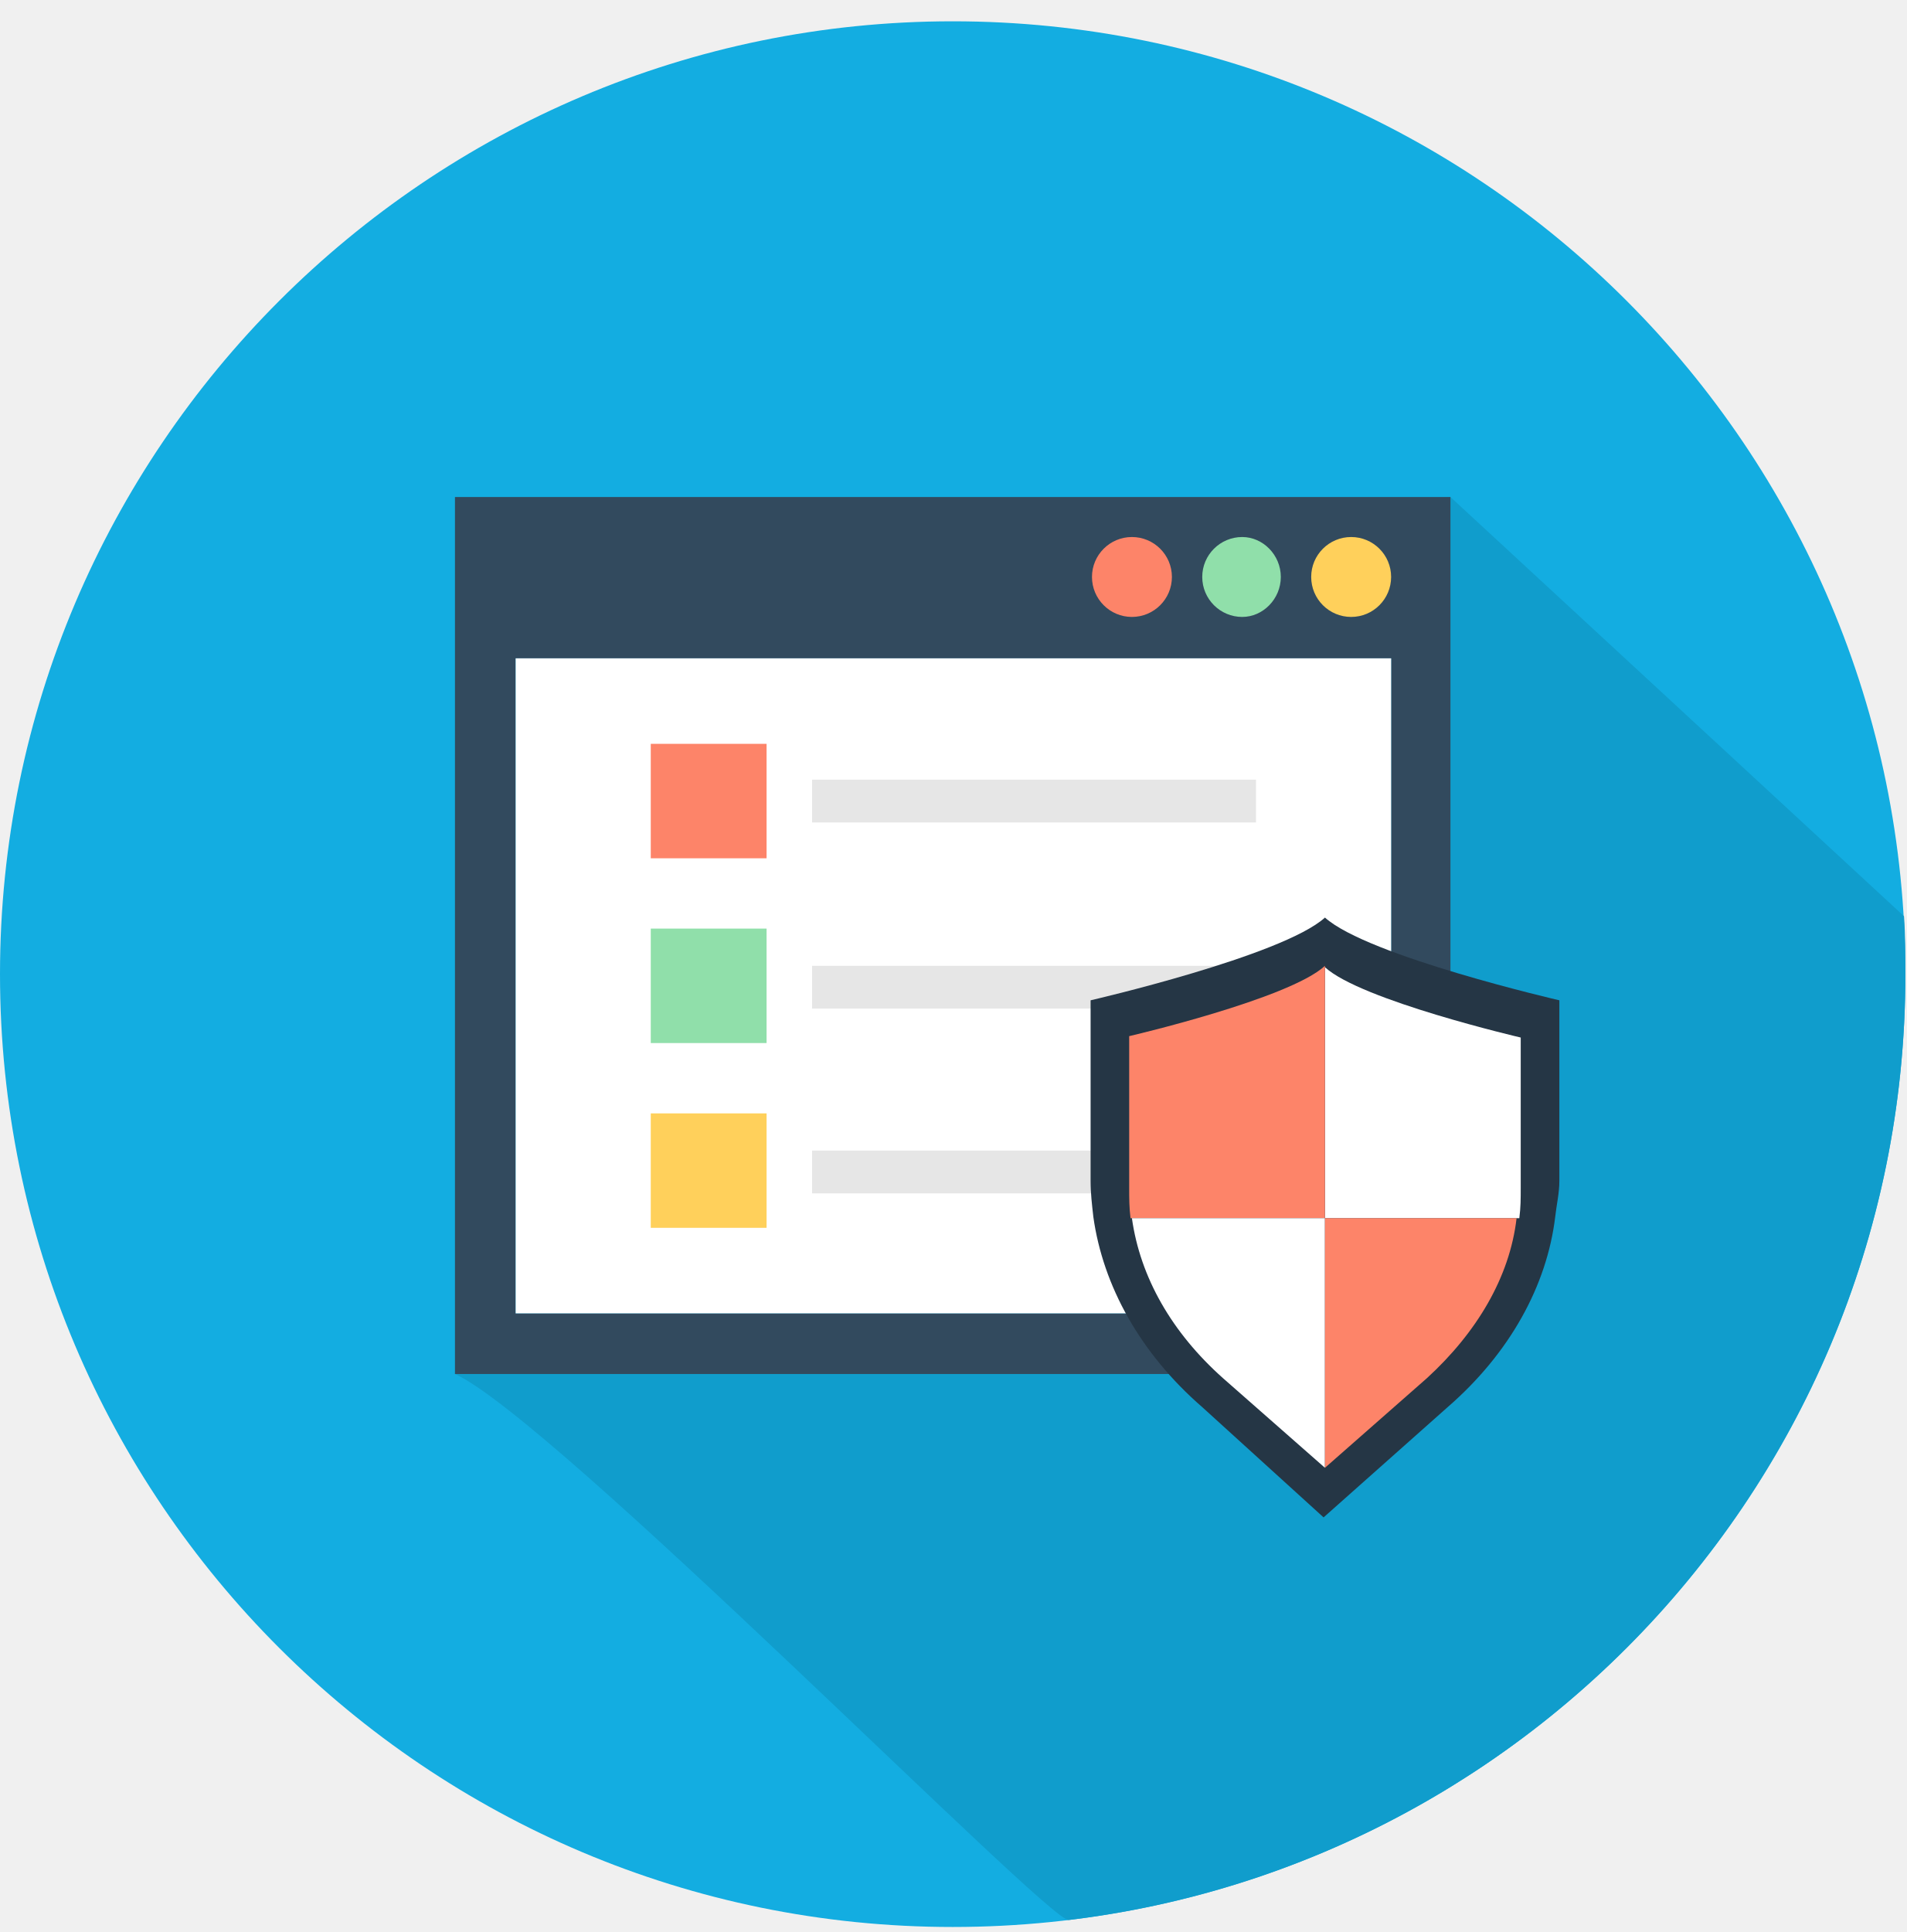
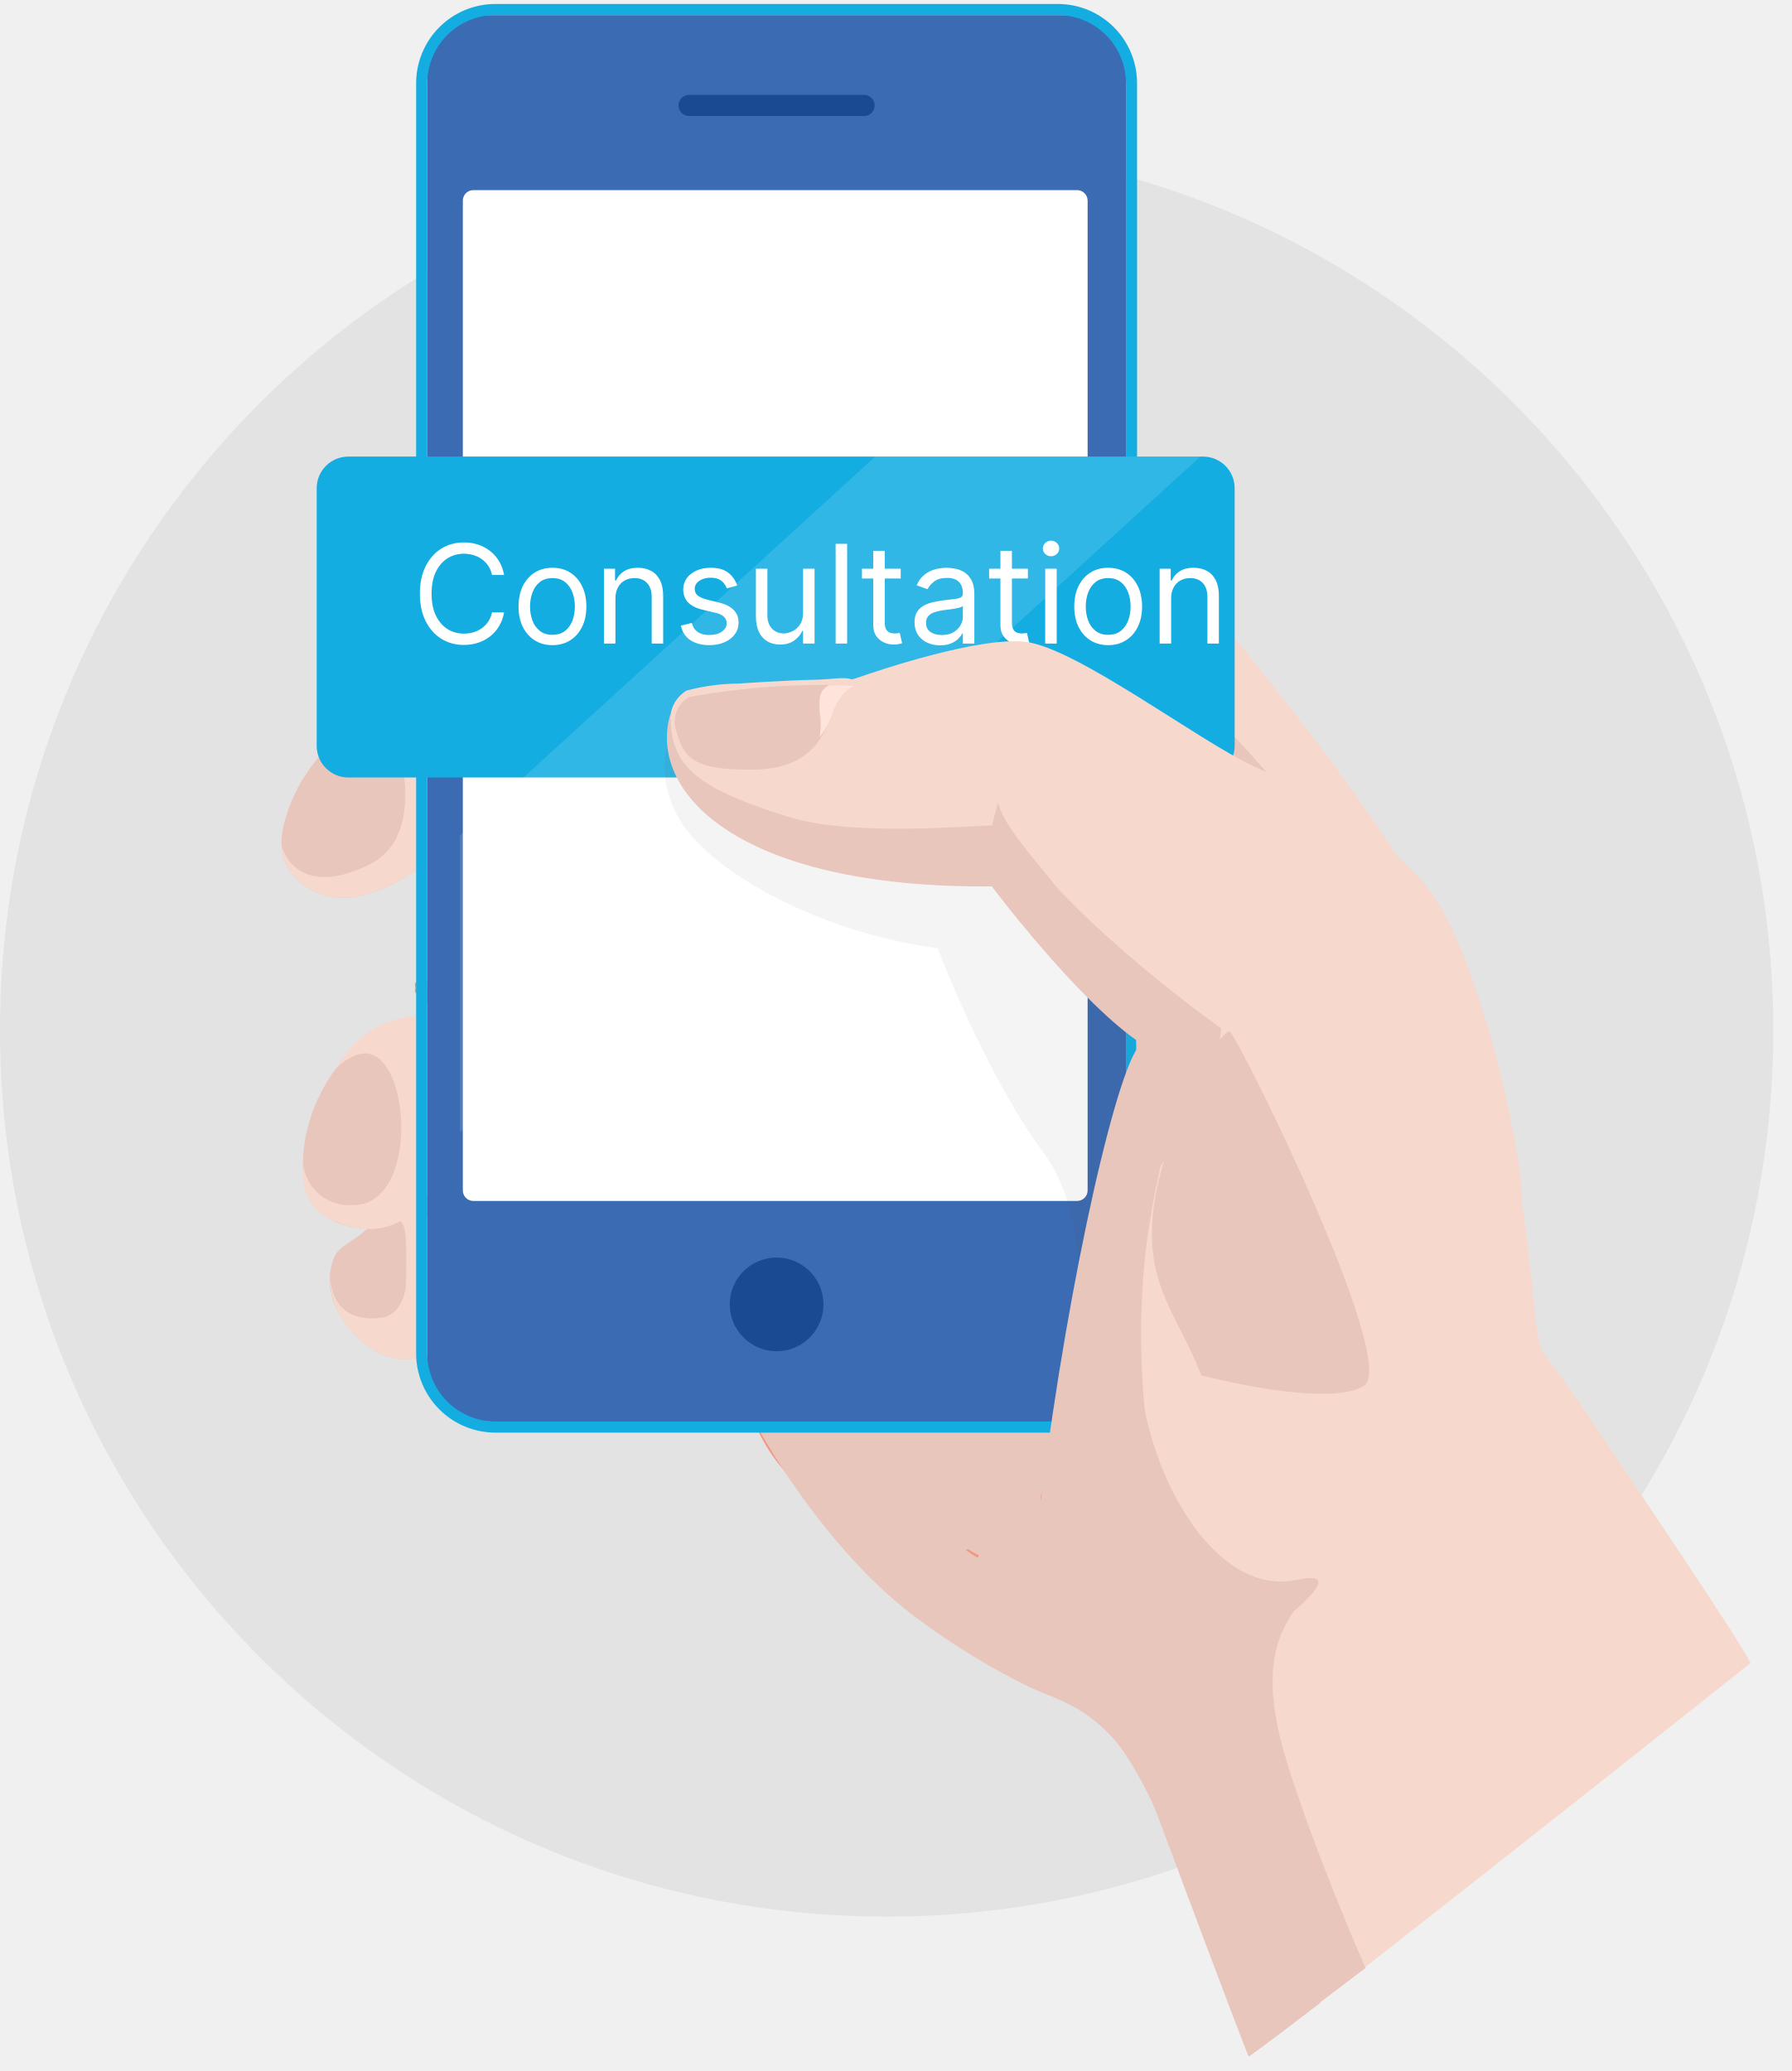
- <svg xmlns="http://www.w3.org/2000/svg" width="76" height="77" viewBox="0 0 76 77" fill="none">
-   <g clip-path="url(#clip0_5102_4793)">
-     <path fill-rule="evenodd" clip-rule="evenodd" d="M75.95 38.823C75.95 17.885 58.969 0.849 37.975 0.849C17.036 0.849 0 17.885 0 38.823C0 59.817 17.036 76.8 37.975 76.8C58.969 76.8 75.95 59.817 75.95 38.823Z" fill="#13ADE1" />
-     <path fill-rule="evenodd" clip-rule="evenodd" d="M75.95 38.824C75.95 38.054 75.95 37.284 75.895 36.516L57.816 19.809C57.045 19.809 56.77 20.303 56.002 20.303C44.35 20.303 32.698 20.303 21.102 20.303C20.279 20.303 19.508 20.303 18.685 20.303C18.685 21.127 18.685 21.897 18.685 22.72C18.685 24.04 18.685 25.36 18.685 26.732C18.685 35.415 18.685 44.155 18.685 52.837L18.135 54.761C22.037 56.52 41.712 76.522 42.591 76.522C61.388 74.271 75.95 58.224 75.95 38.824Z" fill="#109DCC" />
-     <path fill-rule="evenodd" clip-rule="evenodd" d="M20.554 26.238H55.451V52.344H20.554V26.238ZM57.816 52.344V54.761H55.451H20.554H18.135V52.344V26.238V22.172V19.809H20.554H55.451H57.816V22.172V26.238V52.344Z" fill="#324A5E" />
-     <path fill-rule="evenodd" clip-rule="evenodd" d="M47.922 22.994C47.922 23.875 48.638 24.588 49.516 24.588C50.341 24.588 51.054 23.875 51.054 22.994C51.054 22.116 50.341 21.403 49.516 21.403C48.638 21.403 47.922 22.116 47.922 22.994Z" fill="#90DFAA" />
-     <path fill-rule="evenodd" clip-rule="evenodd" d="M52.265 22.994C52.265 23.875 52.979 24.588 53.859 24.588C54.737 24.588 55.451 23.875 55.451 22.994C55.451 22.116 54.737 21.403 53.859 21.403C52.979 21.403 52.265 22.116 52.265 22.994Z" fill="#FFD05B" />
-     <path fill-rule="evenodd" clip-rule="evenodd" d="M43.527 22.994C43.527 23.875 44.241 24.588 45.119 24.588C45.999 24.588 46.713 23.875 46.713 22.994C46.713 22.116 45.999 21.403 45.119 21.403C44.241 21.403 43.527 22.116 43.527 22.994Z" fill="#FD8469" />
-     <path d="M55.452 26.238H20.555V52.344H55.452V26.238Z" fill="white" />
-     <path d="M50.065 31.074H32.37V32.778H50.065V31.074Z" fill="#E6E6E6" />
-     <path d="M50.065 38.494H32.37V40.197H50.065V38.494Z" fill="#E6E6E6" />
-     <path d="M30.556 37.009H25.94V41.571H30.556V37.009Z" fill="#90DFAA" />
-     <path d="M50.065 45.856H32.37V47.561H50.065V45.856Z" fill="#E6E6E6" />
-     <path d="M30.556 44.374H25.94V48.935H30.556V44.374Z" fill="#FFD05B" />
-     <path d="M30.556 29.646H25.94V34.207H30.556V29.646Z" fill="#FD8469" />
-     <path fill-rule="evenodd" clip-rule="evenodd" d="M52.759 60.476L47.922 56.081C45.45 53.936 43.965 51.243 43.581 48.496C43.526 48.002 43.472 47.561 43.472 47.066V39.867C43.472 39.867 51.11 38.108 52.814 36.57C54.519 38.108 62.157 39.867 62.157 39.867V47.066C62.157 47.561 62.046 48.002 61.992 48.496C61.661 51.243 60.177 53.936 57.705 56.081L52.759 60.476Z" fill="#253645" />
-     <path fill-rule="evenodd" clip-rule="evenodd" d="M60.561 48.552C60.617 48.112 60.617 47.78 60.617 47.341V41.351C60.617 41.351 54.242 39.867 52.814 38.548V48.551H60.561V48.552Z" fill="white" />
-     <path fill-rule="evenodd" clip-rule="evenodd" d="M52.813 38.494C51.383 39.814 45.01 41.296 45.01 41.296V47.341C45.01 47.781 45.01 48.112 45.064 48.552H52.813V38.494Z" fill="#FD8469" />
-     <path fill-rule="evenodd" clip-rule="evenodd" d="M45.119 48.552C45.45 50.913 46.713 53.112 48.747 54.925L52.813 58.499V48.552H45.119Z" fill="white" />
-     <path fill-rule="evenodd" clip-rule="evenodd" d="M60.452 48.552C60.177 50.913 58.859 53.112 56.88 54.925L52.814 58.499V48.552H60.452Z" fill="#FD8469" />
+ <svg xmlns="http://www.w3.org/2000/svg" width="96" height="111" viewBox="0 0 96 111" fill="none">
+   <g clip-path="url(#clip0_4759_21364)">
+     <path d="M47.518 102.727C73.761 102.727 95.036 81.453 95.036 55.209C95.036 28.966 73.761 7.691 47.518 7.691C21.274 7.691 0 28.966 0 55.209C0 81.453 21.274 102.727 47.518 102.727Z" fill="#707070" fill-opacity="0.1" />
+     <path d="M19.547 65.97C19.017 66.499 18.114 66.772 17.87 67.469C17.164 69.488 18.532 70.955 18.885 71.396C19.319 71.888 19.843 72.292 20.429 72.588C21.031 72.825 21.685 72.901 22.326 72.808C22.679 72.72 23.782 72.455 24.046 71.97C24.31 71.484 24.531 69.544 24.708 68.972C24.884 68.4 23.87 66.28 23.605 66.104C23.34 65.928 20.738 64.957 20.738 64.957L19.547 65.97Z" fill="#E8C6BC" />
+     <path d="M24.311 67.115C23.97 66.659 23.514 66.302 22.989 66.082C22.534 65.724 22.01 65.465 21.45 65.322C21.146 65.278 20.836 65.3 20.541 65.388C20.247 65.476 19.975 65.627 19.745 65.831C19.745 65.831 20.488 64.665 21.134 64.466C21.562 64.326 22.009 64.251 22.459 64.246C22.855 64.246 22.724 64.143 22.944 64.113L23.069 64.437V65.297C23.248 65.532 23.442 65.756 23.649 65.966C23.893 66.335 24.114 66.719 24.311 67.115Z" fill="#F09880" />
+     <path d="M24.132 38.738C25.027 39.037 24.059 39.067 24.406 40.093C24.753 41.119 24.993 42.857 24.669 43.686C24.346 44.516 23.641 45.823 23.122 46.129C22.603 46.435 19.4 48.939 17.018 47.853C14.636 46.767 15.005 44.838 15.321 43.788C15.647 42.703 16.181 41.693 16.893 40.813C17.674 39.812 18.474 38.441 19.342 37.964C20.027 37.568 20.761 37.261 21.524 37.053C22.478 36.841 24.193 37.158 24.067 37.318C24.021 37.792 24.043 38.27 24.132 38.738Z" fill="#E8C6BC" />
+     <path d="M17.02 47.851C15.59 47.2 15.153 46.244 15.097 45.357C15.549 46.736 17.001 47.733 19.807 46.331C22.712 44.878 21.573 40.42 21.111 39.495C20.649 38.57 20.814 37.613 22.186 37.217C22.271 37.192 22.194 37.051 22.199 36.982C22.282 36.982 22.365 36.982 22.449 36.982C22.81 38.416 23.421 43.544 23.594 45.66C23.466 45.842 23.307 46 23.123 46.126C22.604 46.433 19.401 48.936 17.02 47.851Z" fill="#F7D8CD" />
+     <path d="M20.628 56.233C21.466 56.145 22.305 56.101 22.966 56.807C23.628 57.513 24.467 58.836 24.51 59.631C24.554 60.425 24.466 61.748 24.158 62.19C23.849 62.631 22.172 65.852 19.834 65.852C17.495 65.852 16.436 64.437 16.305 63.469C16.168 62.467 16.228 61.449 16.48 60.471C16.761 59.378 17.236 58.346 17.886 57.424C18.39 56.748 18.774 56.191 19.26 56.015C19.746 55.838 20.716 55.882 20.674 56.059L20.628 56.233Z" fill="#E8C6BC" />
+     <path d="M16.243 62.397C16.318 63.036 16.637 63.621 17.133 64.029C17.63 64.438 18.265 64.639 18.906 64.591C22.77 64.624 21.939 55.114 18.935 56.62C18.326 56.881 17.83 57.351 17.536 57.945C17.851 57.428 18.196 56.929 18.567 56.451C19.039 55.826 19.651 55.319 20.353 54.972C21.056 54.625 21.83 54.447 22.613 54.453L22.583 56.495L23.641 57.91L24.171 59.454L24.127 61.131C24.046 61.729 23.867 62.311 23.598 62.852C23.361 63.185 23.178 63.553 23.055 63.943C23.023 64.007 22.143 64.99 22.143 64.99C21.433 65.55 20.011 66.517 17.52 65.254C15.98 64.471 16.243 62.397 16.243 62.397Z" fill="#F7D8CD" />
+     <path fill-rule="evenodd" clip-rule="evenodd" d="M65.698 95.097C66.244 94.548 66.586 93.83 66.67 93.061C66.684 92.931 66.691 92.8 66.69 92.67C66.691 92.621 66.681 92.573 66.663 92.528C66.644 92.483 66.616 92.442 66.581 92.408C66.496 92.327 66.411 92.244 66.326 92.162C66.246 92.079 66.14 92.024 66.025 92.007C65.91 91.991 65.793 92.012 65.691 92.069C65.62 92.104 65.556 92.154 65.505 92.216C65.454 92.277 65.416 92.348 65.394 92.425C65.346 92.595 65.297 92.765 65.253 92.934C65.228 93.022 65.227 93.116 65.251 93.204C65.274 93.293 65.321 93.374 65.386 93.438C65.433 93.487 65.482 93.535 65.534 93.581C65.549 93.592 65.561 93.609 65.566 93.627C65.57 93.646 65.569 93.665 65.561 93.683C65.458 94.007 65.279 94.302 65.039 94.543C64.799 94.784 64.505 94.964 64.182 95.069C64.146 95.089 64.104 95.096 64.063 95.087C64.023 95.078 63.987 95.054 63.964 95.02C63.921 94.966 63.871 94.918 63.815 94.877C63.752 94.829 63.678 94.796 63.599 94.78C63.521 94.764 63.44 94.765 63.363 94.785C63.172 94.829 62.983 94.881 62.797 94.936C62.722 94.957 62.653 94.994 62.593 95.044C62.534 95.093 62.485 95.155 62.451 95.225C62.417 95.295 62.398 95.371 62.396 95.448C62.393 95.526 62.407 95.603 62.437 95.675C62.46 95.724 62.49 95.768 62.528 95.806C62.592 95.875 62.668 95.936 62.731 96.008C62.775 96.066 62.831 96.113 62.896 96.145C62.961 96.177 63.032 96.194 63.104 96.193C64.08 96.185 65.012 95.791 65.698 95.097Z" fill="white" />
+     <path d="M22.879 52.614C23.453 52.599 23.408 52.335 23.658 52.599C23.869 52.953 24.013 53.342 24.084 53.747C24.15 54.021 24.178 54.303 24.17 54.586C24.2 54.88 24.186 55.056 23.994 55.027C23.811 54.997 23.644 54.903 23.524 54.762C23.39 54.578 23.267 54.387 23.155 54.189C23.065 54 22.947 53.826 22.803 53.674C22.656 53.541 22.17 53.278 22.244 53.041C22.317 52.805 22.096 52.718 22.391 52.615C22.468 52.583 22.551 52.566 22.635 52.566C22.718 52.566 22.802 52.582 22.879 52.614Z" fill="#DD996B" />
+     <path d="M17.676 68.433C17.682 68.473 17.688 68.51 17.692 68.555C17.924 70.768 19.739 70.767 20.565 70.602C21.148 70.486 21.58 69.908 21.753 69.035C21.753 68.99 21.757 68.948 21.758 68.901C21.791 66.404 21.834 65.485 21.253 65.323C20.77 65.188 21.579 64.644 21.579 64.644C21.579 64.644 22.282 64.593 22.384 64.806C22.486 65.02 23.247 65.099 23.32 65.946C23.32 65.96 23.324 65.969 23.325 65.982C23.498 65.962 23.656 65.947 23.746 65.936C23.746 65.936 24.6 66.657 24.776 66.848C24.952 67.039 24.893 67.877 24.893 68.142C24.928 68.534 24.918 68.929 24.864 69.319C24.648 69.605 24.396 69.862 24.114 70.084C24.082 70.117 23.987 70.08 23.864 69.986C23.879 70.021 23.892 70.052 23.902 70.075C23.803 70.434 23.63 70.769 23.393 71.058C23.404 71.209 23.378 71.36 23.316 71.498C23.254 71.636 23.16 71.757 23.04 71.85C22.486 72.4 23.775 72.671 23.474 72.748C22.942 72.862 22.395 72.895 21.852 72.847C21.366 72.858 20.883 72.769 20.432 72.587C20.36 72.551 20.285 72.51 20.209 72.466C20.076 72.395 19.948 72.317 19.824 72.232H19.834C19.482 71.999 19.163 71.718 18.887 71.397C18.119 70.6 17.685 69.54 17.676 68.433Z" fill="#F7D8CD" />
+     <path d="M63.555 46.406C63.555 46.406 62.804 46.019 62.408 45.761C62.011 45.504 60.687 44.559 60.467 44.473C60.247 44.387 59.981 44.13 59.761 44.087C59.54 44.044 43.172 50.314 42.907 51.688C42.643 53.062 41.319 55.725 40.348 58.99C39.377 62.254 38.672 66.548 39.026 68.524C39.379 70.499 39.908 73.162 39.908 73.162L40.7 76.512C40.7 76.512 42.2 79.046 42.333 79.304C42.466 79.563 42.95 79.862 43.083 80.12C44.172 81.473 45.384 82.723 46.703 83.853C47.437 84.435 48.13 85.066 48.776 85.743C49.904 86.511 51.083 87.2 52.305 87.805C53.428 88.333 54.506 88.95 55.53 89.651C56.455 90.295 57.816 89.326 58.434 90.228C59.052 91.13 60.995 92.564 61.262 93.295C61.529 94.025 66.839 109.893 67.004 110.101C67.168 110.308 93.811 89.14 93.811 89.14C93.525 88.291 85.248 76.119 84.807 75.431C84.366 74.744 82.601 72.339 82.601 72.339L82.336 71.137C82.336 71.137 81.65 63.797 80.944 60.791C80.238 57.784 78.92 53.905 78.65 53.146C75.752 44.997 64.855 32.555 58.119 24.649C51.855 17.296 28.436 25.248 28.436 27.274C28.436 29.299 29.625 36.531 31.111 37.688C32.598 38.845 40.028 42.027 40.028 42.027" fill="#F7D8CD" />
+     <path d="M49.658 36.028C47.412 34.84 48.074 32.464 46.753 29.688C45.431 26.912 48.073 24.8 49.129 22.819C49.408 22.347 49.788 21.942 50.242 21.635C53.569 21.831 53.127 24.956 54.791 26.964C56.525 29.057 60.65 25.028 60.984 28.252C61.132 29.688 61.231 34.196 62.618 35.681C66.535 39.879 70.059 43.461 72.821 47.966C71.195 48.475 70.83 47.803 68.942 47.52C66.3 47.124 61.544 41.84 58.111 39.199C58.112 39.198 51.903 37.217 49.658 36.028Z" fill="#E8C6BC" />
+     <path d="M63.555 47.085C63.555 47.085 62.806 46.689 62.408 46.423C62.011 46.157 60.687 45.188 60.467 45.099C60.247 45.011 59.981 44.746 59.761 44.703C59.711 44.693 58.806 45.026 57.444 45.56C58.976 47.978 61.645 51.733 61.645 51.733C62.214 49.38 63.041 48.241 64.427 47.449L63.555 47.085Z" fill="#F09880" />
+     <path d="M50.054 48.595C50.406 47.736 54.377 43.355 54.377 43.355C54.377 43.355 57.643 43.822 58.304 43.932C59.359 44.157 60.381 44.511 61.348 44.987C62.102 45.516 64.983 47.024 64.983 47.024C63.116 48.438 65.759 48.627 65.478 63.611C65.214 77.783 51.511 81.162 56.265 85.019C58.543 86.867 47.17 82.993 47.122 84.665C45.762 83.394 44.501 82.022 43.349 80.561C42.803 79.939 42.435 79.276 42.112 78.916C33.592 69.396 49.7 49.454 50.054 48.595Z" fill="#F09880" />
+     <path opacity="0.3" d="M23.266 66.244C23.474 66.567 23.743 66.845 24.058 67.063V68.72C23.959 68.739 23.858 68.753 23.787 68.773C23.607 68.79 23.427 68.756 23.265 68.675L23.266 66.244Z" fill="#BBB9C6" />
+     <path opacity="0.3" d="M23.266 53.07C23.474 53.393 23.743 53.671 24.058 53.889V55.546C23.959 55.566 23.858 55.579 23.787 55.602C23.607 55.618 23.427 55.584 23.265 55.505L23.266 53.07Z" fill="#BBB9C6" />
+     <path d="M25.128 57.904C25.071 58.963 24.981 62.287 23.452 63.64V61.112L25.128 57.904Z" fill="#9896AA" />
+     <path opacity="0.5" d="M25.127 70.367C25.07 71.426 25.017 73.26 23.486 74.61L23.449 73.571L25.127 70.367Z" fill="#9896AA" />
+     <path d="M42.756 74.746C43.762 76.225 44.165 81.101 45.502 82.423C45.481 82.368 45.469 82.311 45.466 82.253C45.466 82.06 45.995 81.609 46.194 81.415C46.392 81.222 51.025 80.192 51.025 80.192C49.416 80.709 48.762 81.418 48.714 82.214C50.131 81.86 52.021 81.44 52.021 81.44C49.56 82.232 49.325 83.472 50.102 84.784C51.6 86.176 53.247 87.399 55.013 88.431C57.332 89.747 59.623 88.375 60.374 89.766C60.814 90.583 62.162 96.089 62.191 97.587C62.191 97.587 60.875 94.431 59.509 93.005C57.96 91.392 56.593 91.057 55.224 90.449C53.151 89.434 51.175 88.234 49.319 86.864C44.265 83.23 40.147 76.172 39.62 74.398L42.756 74.746Z" fill="#E8C6BC" />
+     <path d="M39.702 72.232C42.141 71.796 48.567 70.656 49.74 70.529C51.195 70.373 58.209 72.656 58.209 72.656C58.075 74.145 57.808 75.618 57.409 77.058C54.282 85.47 46.339 84.281 43.414 80.679C42.227 79.13 41.238 77.439 40.473 75.644L40.184 76.175C39.981 75.218 39.884 74.241 39.896 73.263C39.835 72.949 39.768 72.596 39.702 72.232Z" fill="#E8C6BC" />
+     <path d="M56.95 0.809H26.291C24.416 0.809 22.896 2.328 22.896 4.203V72.795C22.896 74.669 24.416 76.189 26.291 76.189H56.95C58.824 76.189 60.344 74.669 60.344 72.795V4.203C60.344 2.328 58.824 0.809 56.95 0.809Z" fill="#3B6BB2" />
+     <path d="M56.696 0.808C57.662 0.811 58.588 1.196 59.272 1.879C59.955 2.563 60.34 3.489 60.343 4.456V72.541C60.34 73.507 59.955 74.433 59.272 75.117C58.588 75.8 57.662 76.186 56.696 76.188H26.544C25.578 76.186 24.652 75.8 23.968 75.117C23.285 74.433 22.9 73.507 22.897 72.541V4.456C22.9 3.489 23.285 2.563 23.968 1.879C24.652 1.196 25.578 0.811 26.544 0.808H56.696ZM56.696 0.213H26.544C25.419 0.215 24.341 0.662 23.546 1.457C22.75 2.253 22.303 3.331 22.302 4.456V72.541C22.303 73.666 22.75 74.744 23.546 75.54C24.341 76.335 25.419 76.782 26.544 76.784H56.696C57.821 76.782 58.899 76.335 59.695 75.54C60.49 74.744 60.937 73.666 60.938 72.541V4.456C60.937 3.331 60.49 2.252 59.695 1.457C58.899 0.661 57.821 0.214 56.696 0.213V0.213Z" fill="#14ADE2" />
+     <path d="M57.722 10.19H25.369C25.057 10.19 24.804 10.443 24.804 10.755V63.803C24.804 64.115 25.057 64.368 25.369 64.368H57.722C58.035 64.368 58.288 64.115 58.288 63.803V10.755C58.288 10.443 58.035 10.19 57.722 10.19Z" fill="white" />
+     <path d="M36.93 5.652H46.308" stroke="#194A92" stroke-width="1.131" stroke-miterlimit="10" stroke-linecap="round" />
+     <path d="M39.11 69.912C39.11 69.416 39.257 68.931 39.533 68.518C39.809 68.105 40.201 67.783 40.66 67.593C41.118 67.403 41.623 67.354 42.11 67.451C42.597 67.547 43.044 67.787 43.395 68.138C43.746 68.489 43.985 68.936 44.082 69.423C44.179 69.909 44.129 70.414 43.939 70.873C43.749 71.332 43.427 71.724 43.015 71.999C42.602 72.275 42.117 72.422 41.62 72.422C41.291 72.422 40.964 72.358 40.66 72.231C40.355 72.105 40.078 71.92 39.845 71.687C39.612 71.454 39.427 71.177 39.301 70.873C39.175 70.568 39.11 70.242 39.11 69.912Z" fill="#194A92" />
+     <path d="M64.471 24.471H18.669C17.732 24.471 16.972 25.23 16.972 26.168V39.975C16.972 40.912 17.732 41.672 18.669 41.672H64.471C65.408 41.672 66.168 40.912 66.168 39.975V26.168C66.168 25.23 65.408 24.471 64.471 24.471Z" fill="#14ADE2" />
+     <path d="M27.015 30.817H26.367C26.329 30.631 26.262 30.467 26.166 30.326C26.072 30.185 25.957 30.067 25.821 29.971C25.687 29.873 25.538 29.8 25.375 29.752C25.211 29.703 25.041 29.678 24.863 29.678C24.539 29.678 24.246 29.76 23.983 29.924C23.722 30.088 23.514 30.329 23.359 30.647C23.206 30.966 23.129 31.357 23.129 31.82C23.129 32.283 23.206 32.674 23.359 32.992C23.514 33.311 23.722 33.552 23.983 33.716C24.246 33.88 24.539 33.961 24.863 33.961C25.041 33.961 25.211 33.937 25.375 33.888C25.538 33.84 25.687 33.767 25.821 33.672C25.957 33.574 26.072 33.455 26.166 33.314C26.262 33.171 26.329 33.007 26.367 32.823H27.015C26.966 33.096 26.877 33.341 26.748 33.557C26.62 33.773 26.459 33.956 26.268 34.108C26.076 34.257 25.861 34.371 25.623 34.45C25.386 34.528 25.133 34.567 24.863 34.567C24.407 34.567 24.001 34.456 23.646 34.233C23.291 34.01 23.011 33.693 22.808 33.282C22.604 32.871 22.502 32.384 22.502 31.82C22.502 31.256 22.604 30.768 22.808 30.358C23.011 29.947 23.291 29.63 23.646 29.407C24.001 29.184 24.407 29.073 24.863 29.073C25.133 29.073 25.386 29.112 25.623 29.19C25.861 29.268 26.076 29.384 26.268 29.535C26.459 29.685 26.62 29.867 26.748 30.083C26.877 30.297 26.966 30.542 27.015 30.817ZM29.607 34.578C29.245 34.578 28.928 34.492 28.654 34.319C28.383 34.147 28.17 33.906 28.017 33.596C27.866 33.286 27.79 32.924 27.79 32.509C27.79 32.092 27.866 31.727 28.017 31.415C28.17 31.104 28.383 30.862 28.654 30.689C28.928 30.517 29.245 30.431 29.607 30.431C29.97 30.431 30.286 30.517 30.558 30.689C30.831 30.862 31.044 31.104 31.195 31.415C31.348 31.727 31.425 32.092 31.425 32.509C31.425 32.924 31.348 33.286 31.195 33.596C31.044 33.906 30.831 34.147 30.558 34.319C30.286 34.492 29.97 34.578 29.607 34.578ZM29.607 34.024C29.883 34.024 30.109 33.954 30.286 33.812C30.464 33.672 30.595 33.486 30.681 33.256C30.766 33.026 30.809 32.778 30.809 32.509C30.809 32.241 30.766 31.991 30.681 31.76C30.595 31.528 30.464 31.341 30.286 31.198C30.109 31.056 29.883 30.984 29.607 30.984C29.332 30.984 29.106 31.056 28.928 31.198C28.751 31.341 28.619 31.528 28.534 31.76C28.449 31.991 28.406 32.241 28.406 32.509C28.406 32.778 28.449 33.026 28.534 33.256C28.619 33.486 28.751 33.672 28.928 33.812C29.106 33.954 29.332 34.024 29.607 34.024ZM32.982 32.081V34.494H32.366V30.483H32.961V31.11H33.014C33.108 30.906 33.25 30.742 33.442 30.619C33.633 30.493 33.88 30.431 34.183 30.431C34.455 30.431 34.693 30.486 34.896 30.598C35.1 30.707 35.258 30.875 35.372 31.099C35.485 31.322 35.541 31.604 35.541 31.945V34.494H34.925V31.987C34.925 31.672 34.843 31.427 34.68 31.251C34.516 31.073 34.291 30.984 34.006 30.984C33.809 30.984 33.633 31.027 33.478 31.112C33.325 31.198 33.204 31.322 33.115 31.486C33.026 31.649 32.982 31.848 32.982 32.081ZM39.509 31.381L38.955 31.538C38.92 31.446 38.869 31.356 38.801 31.269C38.735 31.18 38.645 31.107 38.53 31.05C38.415 30.992 38.268 30.963 38.088 30.963C37.843 30.963 37.638 31.02 37.474 31.133C37.313 31.245 37.232 31.387 37.232 31.559C37.232 31.712 37.287 31.833 37.399 31.922C37.51 32.011 37.684 32.085 37.921 32.144L38.517 32.29C38.875 32.377 39.142 32.51 39.318 32.69C39.494 32.867 39.582 33.096 39.582 33.376C39.582 33.606 39.516 33.812 39.383 33.993C39.253 34.174 39.07 34.317 38.835 34.421C38.6 34.526 38.327 34.578 38.015 34.578C37.606 34.578 37.267 34.489 36.999 34.311C36.731 34.134 36.561 33.874 36.49 33.533L37.075 33.387C37.131 33.603 37.236 33.765 37.391 33.873C37.548 33.98 37.752 34.035 38.005 34.035C38.292 34.035 38.52 33.974 38.689 33.852C38.859 33.728 38.945 33.58 38.945 33.408C38.945 33.269 38.896 33.152 38.799 33.058C38.701 32.962 38.551 32.891 38.349 32.844L37.681 32.687C37.313 32.6 37.044 32.465 36.871 32.282C36.701 32.098 36.615 31.867 36.615 31.59C36.615 31.364 36.679 31.164 36.806 30.989C36.935 30.815 37.11 30.679 37.331 30.579C37.554 30.48 37.806 30.431 38.088 30.431C38.485 30.431 38.797 30.518 39.023 30.692C39.251 30.866 39.413 31.096 39.509 31.381ZM43.038 32.854V30.483H43.654V34.494H43.038V33.815H42.996C42.902 34.019 42.756 34.192 42.557 34.335C42.359 34.476 42.108 34.546 41.805 34.546C41.554 34.546 41.331 34.492 41.136 34.382C40.941 34.27 40.788 34.103 40.677 33.88C40.566 33.656 40.51 33.373 40.51 33.032V30.483H41.126V32.99C41.126 33.282 41.208 33.516 41.371 33.69C41.537 33.864 41.748 33.951 42.004 33.951C42.157 33.951 42.313 33.912 42.471 33.833C42.631 33.755 42.765 33.635 42.873 33.473C42.983 33.311 43.038 33.105 43.038 32.854ZM45.399 29.146V34.494H44.783V29.146H45.399ZM48.272 30.483V31.005H46.194V30.483H48.272ZM46.8 29.522H47.416V33.345C47.416 33.519 47.441 33.65 47.492 33.737C47.544 33.822 47.61 33.88 47.69 33.909C47.772 33.937 47.858 33.951 47.949 33.951C48.017 33.951 48.072 33.947 48.116 33.941C48.159 33.932 48.194 33.925 48.22 33.92L48.346 34.473C48.304 34.489 48.245 34.505 48.171 34.52C48.096 34.538 48.001 34.546 47.886 34.546C47.712 34.546 47.541 34.509 47.374 34.434C47.209 34.359 47.071 34.245 46.961 34.092C46.853 33.939 46.8 33.745 46.8 33.512V29.522ZM50.38 34.588C50.126 34.588 49.895 34.54 49.688 34.444C49.481 34.347 49.316 34.207 49.194 34.024C49.072 33.84 49.011 33.617 49.011 33.355C49.011 33.126 49.057 32.939 49.147 32.797C49.238 32.652 49.359 32.539 49.51 32.457C49.662 32.375 49.829 32.314 50.012 32.274C50.196 32.233 50.382 32.2 50.568 32.175C50.812 32.144 51.009 32.12 51.161 32.105C51.314 32.087 51.425 32.059 51.495 32.018C51.566 31.978 51.602 31.909 51.602 31.809V31.789C51.602 31.531 51.532 31.331 51.391 31.188C51.251 31.045 51.04 30.974 50.756 30.974C50.462 30.974 50.231 31.038 50.064 31.167C49.897 31.296 49.779 31.433 49.711 31.58L49.126 31.371C49.231 31.127 49.37 30.937 49.544 30.802C49.72 30.664 49.912 30.568 50.119 30.514C50.328 30.459 50.533 30.431 50.735 30.431C50.864 30.431 51.012 30.446 51.179 30.478C51.348 30.507 51.511 30.569 51.667 30.663C51.826 30.757 51.957 30.899 52.062 31.089C52.166 31.279 52.218 31.533 52.218 31.851V34.494H51.602V33.951H51.571C51.529 34.038 51.459 34.131 51.362 34.23C51.264 34.33 51.135 34.414 50.973 34.484C50.811 34.553 50.613 34.588 50.38 34.588ZM50.474 34.035C50.718 34.035 50.923 33.987 51.09 33.891C51.259 33.795 51.386 33.672 51.471 33.52C51.559 33.369 51.602 33.209 51.602 33.042V32.478C51.576 32.509 51.519 32.538 51.43 32.564C51.343 32.589 51.242 32.61 51.127 32.63C51.014 32.647 50.903 32.663 50.795 32.676C50.689 32.689 50.603 32.699 50.537 32.708C50.376 32.729 50.227 32.763 50.087 32.81C49.95 32.855 49.838 32.924 49.753 33.016C49.67 33.107 49.628 33.23 49.628 33.387C49.628 33.601 49.707 33.763 49.865 33.873C50.026 33.98 50.228 34.035 50.474 34.035ZM55.088 30.483V31.005H53.009V30.483H55.088ZM53.615 29.522H54.231V33.345C54.231 33.519 54.256 33.65 54.307 33.737C54.359 33.822 54.425 33.88 54.505 33.909C54.587 33.937 54.673 33.951 54.764 33.951C54.832 33.951 54.888 33.947 54.931 33.941C54.975 33.932 55.009 33.925 55.035 33.92L55.161 34.473C55.119 34.489 55.061 34.505 54.986 34.52C54.911 34.538 54.816 34.546 54.701 34.546C54.527 34.546 54.356 34.509 54.189 34.434C54.024 34.359 53.886 34.245 53.777 34.092C53.669 33.939 53.615 33.745 53.615 33.512V29.522ZM56.015 34.494V30.483H56.631V34.494H56.015ZM56.328 29.814C56.208 29.814 56.105 29.773 56.017 29.692C55.932 29.61 55.889 29.511 55.889 29.396C55.889 29.282 55.932 29.183 56.017 29.101C56.105 29.02 56.208 28.979 56.328 28.979C56.448 28.979 56.551 29.02 56.636 29.101C56.723 29.183 56.767 29.282 56.767 29.396C56.767 29.511 56.723 29.61 56.636 29.692C56.551 29.773 56.448 29.814 56.328 29.814ZM59.389 34.578C59.027 34.578 58.71 34.492 58.436 34.319C58.165 34.147 57.952 33.906 57.799 33.596C57.648 33.286 57.572 32.924 57.572 32.509C57.572 32.092 57.648 31.727 57.799 31.415C57.952 31.104 58.165 30.862 58.436 30.689C58.71 30.517 59.027 30.431 59.389 30.431C59.752 30.431 60.069 30.517 60.34 30.689C60.614 30.862 60.826 31.104 60.977 31.415C61.13 31.727 61.207 32.092 61.207 32.509C61.207 32.924 61.13 33.286 60.977 33.596C60.826 33.906 60.614 34.147 60.34 34.319C60.069 34.492 59.752 34.578 59.389 34.578ZM59.389 34.024C59.665 34.024 59.891 33.954 60.069 33.812C60.246 33.672 60.377 33.486 60.463 33.256C60.548 33.026 60.591 32.778 60.591 32.509C60.591 32.241 60.548 31.991 60.463 31.76C60.377 31.528 60.246 31.341 60.069 31.198C59.891 31.056 59.665 30.984 59.389 30.984C59.114 30.984 58.888 31.056 58.711 31.198C58.533 31.341 58.401 31.528 58.316 31.76C58.231 31.991 58.188 32.241 58.188 32.509C58.188 32.778 58.231 33.026 58.316 33.256C58.401 33.486 58.533 33.672 58.711 33.812C58.888 33.954 59.114 34.024 59.389 34.024ZM62.764 32.081V34.494H62.148V30.483H62.743V31.11H62.796C62.89 30.906 63.032 30.742 63.224 30.619C63.415 30.493 63.663 30.431 63.965 30.431C64.237 30.431 64.475 30.486 64.678 30.598C64.882 30.707 65.041 30.875 65.154 31.099C65.267 31.322 65.323 31.604 65.323 31.945V34.494H64.707V31.987C64.707 31.672 64.625 31.427 64.462 31.251C64.298 31.073 64.073 30.984 63.788 30.984C63.591 30.984 63.415 31.027 63.26 31.112C63.107 31.198 62.986 31.322 62.897 31.486C62.809 31.649 62.764 31.848 62.764 32.081Z" fill="white" />
+     <path opacity="0.12" d="M64.33 24.471L45.474 41.672L24.652 60.669V44.773L28.05 41.674L46.905 24.473L64.33 24.471Z" fill="white" />
+     <path opacity="0.06" d="M38.494 37.748C37.438 37.55 37.821 37.975 36.744 38.574C35.325 39.366 34.961 42.636 37.305 45.08C39.812 47.692 44.9 50.099 50.249 50.825C50.249 50.825 52.825 57.628 55.93 61.788C59.033 66.015 57.316 73.016 57.713 76.45C58.11 79.884 63.261 61.26 63.327 61.063C63.393 60.867 63.261 56.176 63.327 55.978C63.393 55.779 63.128 54.525 62.732 54.261C62.336 53.997 55.468 47.59 55.402 47.392C54.741 46.643 54.011 45.958 53.222 45.345C52.531 45.161 51.823 45.05 51.109 45.015C50.778 45.08 38.494 37.748 38.494 37.748Z" fill="#4C4C4C" />
+     <path d="M39.582 36.638C39.582 36.638 41.884 36.468 43.729 36.431C44.542 36.413 45.26 36.261 45.652 36.414C45.735 36.396 45.816 36.373 45.896 36.345C47.005 35.955 52.511 34.096 54.971 34.401C57.712 34.74 64.248 39.712 67.171 41.061C70.094 42.411 73.004 43.702 76.255 47.284C79.505 50.865 82.222 64.571 81.429 65.15C77.781 67.814 79.756 67.569 73.64 71.882C73.183 73.801 72.46 77.053 72.016 78.673C71.487 80.607 69.689 79.522 66.324 81.122C63.504 82.463 63.552 80.486 63.552 80.486C63.552 77.4 60.369 80.891 60.817 77.604C60.843 77.415 59.22 76.126 59.247 75.935L62.657 57.926C62.544 57.321 61.05 53.421 61.05 53.421C57.382 51.581 53.156 46.818 53.156 46.818C40.772 46.444 36.493 41.819 36.086 40.015C35.849 38.966 35.657 37.765 36.776 37.017C37.691 36.771 38.635 36.644 39.582 36.638Z" fill="#F7D8CD" />
+     <path d="M35.94 38.228C35.89 40.976 37.142 42.17 42.162 43.755C45.012 44.655 49.465 44.414 51.97 44.3C53.667 44.223 53.851 44.074 54.413 44.878C57.847 49.765 65.444 55.117 65.444 55.117C65.048 60.004 59.836 65.374 59.836 65.374C60.615 62.225 60.969 58.986 60.886 55.744C57.549 53.368 53.156 47.51 53.156 47.51C39.388 47.619 34.666 42.353 35.94 38.228Z" fill="#E8C6BC" />
+     <path d="M50.425 81.815C50.971 82.493 51.641 83.062 52.4 83.49C52.952 81.998 55.698 81.106 55.797 80.308C57.285 68.284 60.022 56.497 61.21 55.919C61.912 55.574 62.717 55.504 63.467 55.722C63.467 61.797 57.188 69.084 65.317 92.529L65.297 92.54C67.965 99.95 70.754 107.353 70.754 107.353C70.754 107.353 66.964 110.261 66.924 110.214C66.759 110.006 60.437 93.004 60.129 92.231C59.82 91.458 59.02 90.725 58.402 89.823C57.783 88.921 56.378 90.409 55.452 89.767C54.429 89.066 53.352 88.448 52.231 87.92C51.008 87.316 49.828 86.627 48.701 85.859C48.055 85.182 47.362 84.55 46.628 83.969C46.095 83.542 45.592 83.08 45.12 82.586C44.877 82.194 44.656 81.788 44.457 81.372C44.359 81.081 48.529 79.321 50.425 81.815Z" fill="#E8C6BC" />
+     <path d="M36.875 37.399C36.863 37.556 36.511 38.251 36.573 38.447C36.984 39.771 37.202 40.48 40.379 40.458C43.557 40.436 44.041 38.519 44.305 37.878C44.41 37.614 44.546 37.364 44.709 37.132C45.046 37.136 45.388 36.724 45.914 36.749C45.487 36.875 45.151 36.95 44.548 38.358C44.19 39.192 43.662 41.227 40.331 41.251C37 41.275 36.67 40.56 36.24 39.172C36.127 38.848 36.128 38.496 36.244 38.173C36.359 37.85 36.582 37.577 36.875 37.399Z" fill="#E8C6BC" />
+     <path d="M36.581 38.736C36.5 38.502 36.486 38.25 36.54 38.008C36.594 37.766 36.714 37.544 36.887 37.366C39.871 36.82 42.907 36.613 45.938 36.75C45.298 36.855 44.896 37.553 44.663 38.12C44.391 38.783 43.889 40.76 40.609 40.784C37.33 40.807 37.007 40.103 36.581 38.736Z" fill="#E8C6BC" />
+     <path d="M56.264 48.709C56.595 48.577 57.452 48.577 56.397 47.256C55.341 45.935 53.821 44.284 53.491 43.029C53.491 43.029 52.897 44.813 53.095 45.737C53.294 46.662 55.935 49.301 55.935 49.301L56.264 48.709Z" fill="#E8C6BC" />
+     <path d="M45.938 36.749C45.298 36.853 44.895 37.551 44.662 38.119C44.499 38.622 44.25 39.093 43.927 39.511C44.001 39.063 44.001 38.605 43.927 38.157C43.943 37.661 43.769 37.092 44.42 36.723C44.907 36.722 45.414 36.732 45.938 36.749Z" fill="#FFE4DC" />
+     <path d="M56.024 77.245C55.701 79.729 55.68 82.242 55.961 84.731C55.961 84.731 50.311 83.466 47.54 78.93C47.54 78.93 48.728 77.62 54.152 77.307C56.306 77.185 56.024 77.245 56.024 77.245Z" fill="#E8C6BC" />
+     <path d="M64.382 73.716C62.977 70.064 60.729 68.378 62.228 62.759C63.726 57.139 65.599 55.36 65.88 55.266C66.162 55.172 75.059 73.061 73.093 74.278C71.126 75.496 64.382 73.716 64.382 73.716Z" fill="#E8C6BC" />
+     <path d="M61.104 73.996C61.666 79.426 65.224 85.609 69.533 84.672C73.841 83.736 64.382 90.011 64.382 90.011C64.382 90.011 59.137 74.932 59.418 74.276C59.699 73.62 61.104 73.996 61.104 73.996Z" fill="#E8C6BC" />
+     <path d="M66.607 86.145C69.649 85.851 70.336 85.556 68.177 87.421C66.019 89.285 73.183 105.478 73.183 105.478L66.924 110.215L59.149 89.481L66.607 86.145Z" fill="#E8C6BC" />
+     <path d="M70.14 85.357C68.373 87.32 67.392 89.479 69.061 94.778C70.729 100.078 62.191 87.811 62.191 87.811L70.14 85.357Z" fill="#E8C6BC" />
  </g>
  <defs>
-     <clipPath id="clip0_5102_4793">
-       <rect width="75.95" height="75.951" fill="white" transform="translate(0 0.848633)" />
+     <clipPath id="clip0_4759_21364">
+       <rect width="95.036" height="110" fill="white" transform="translate(0 0.212891)" />
    </clipPath>
  </defs>
</svg>
